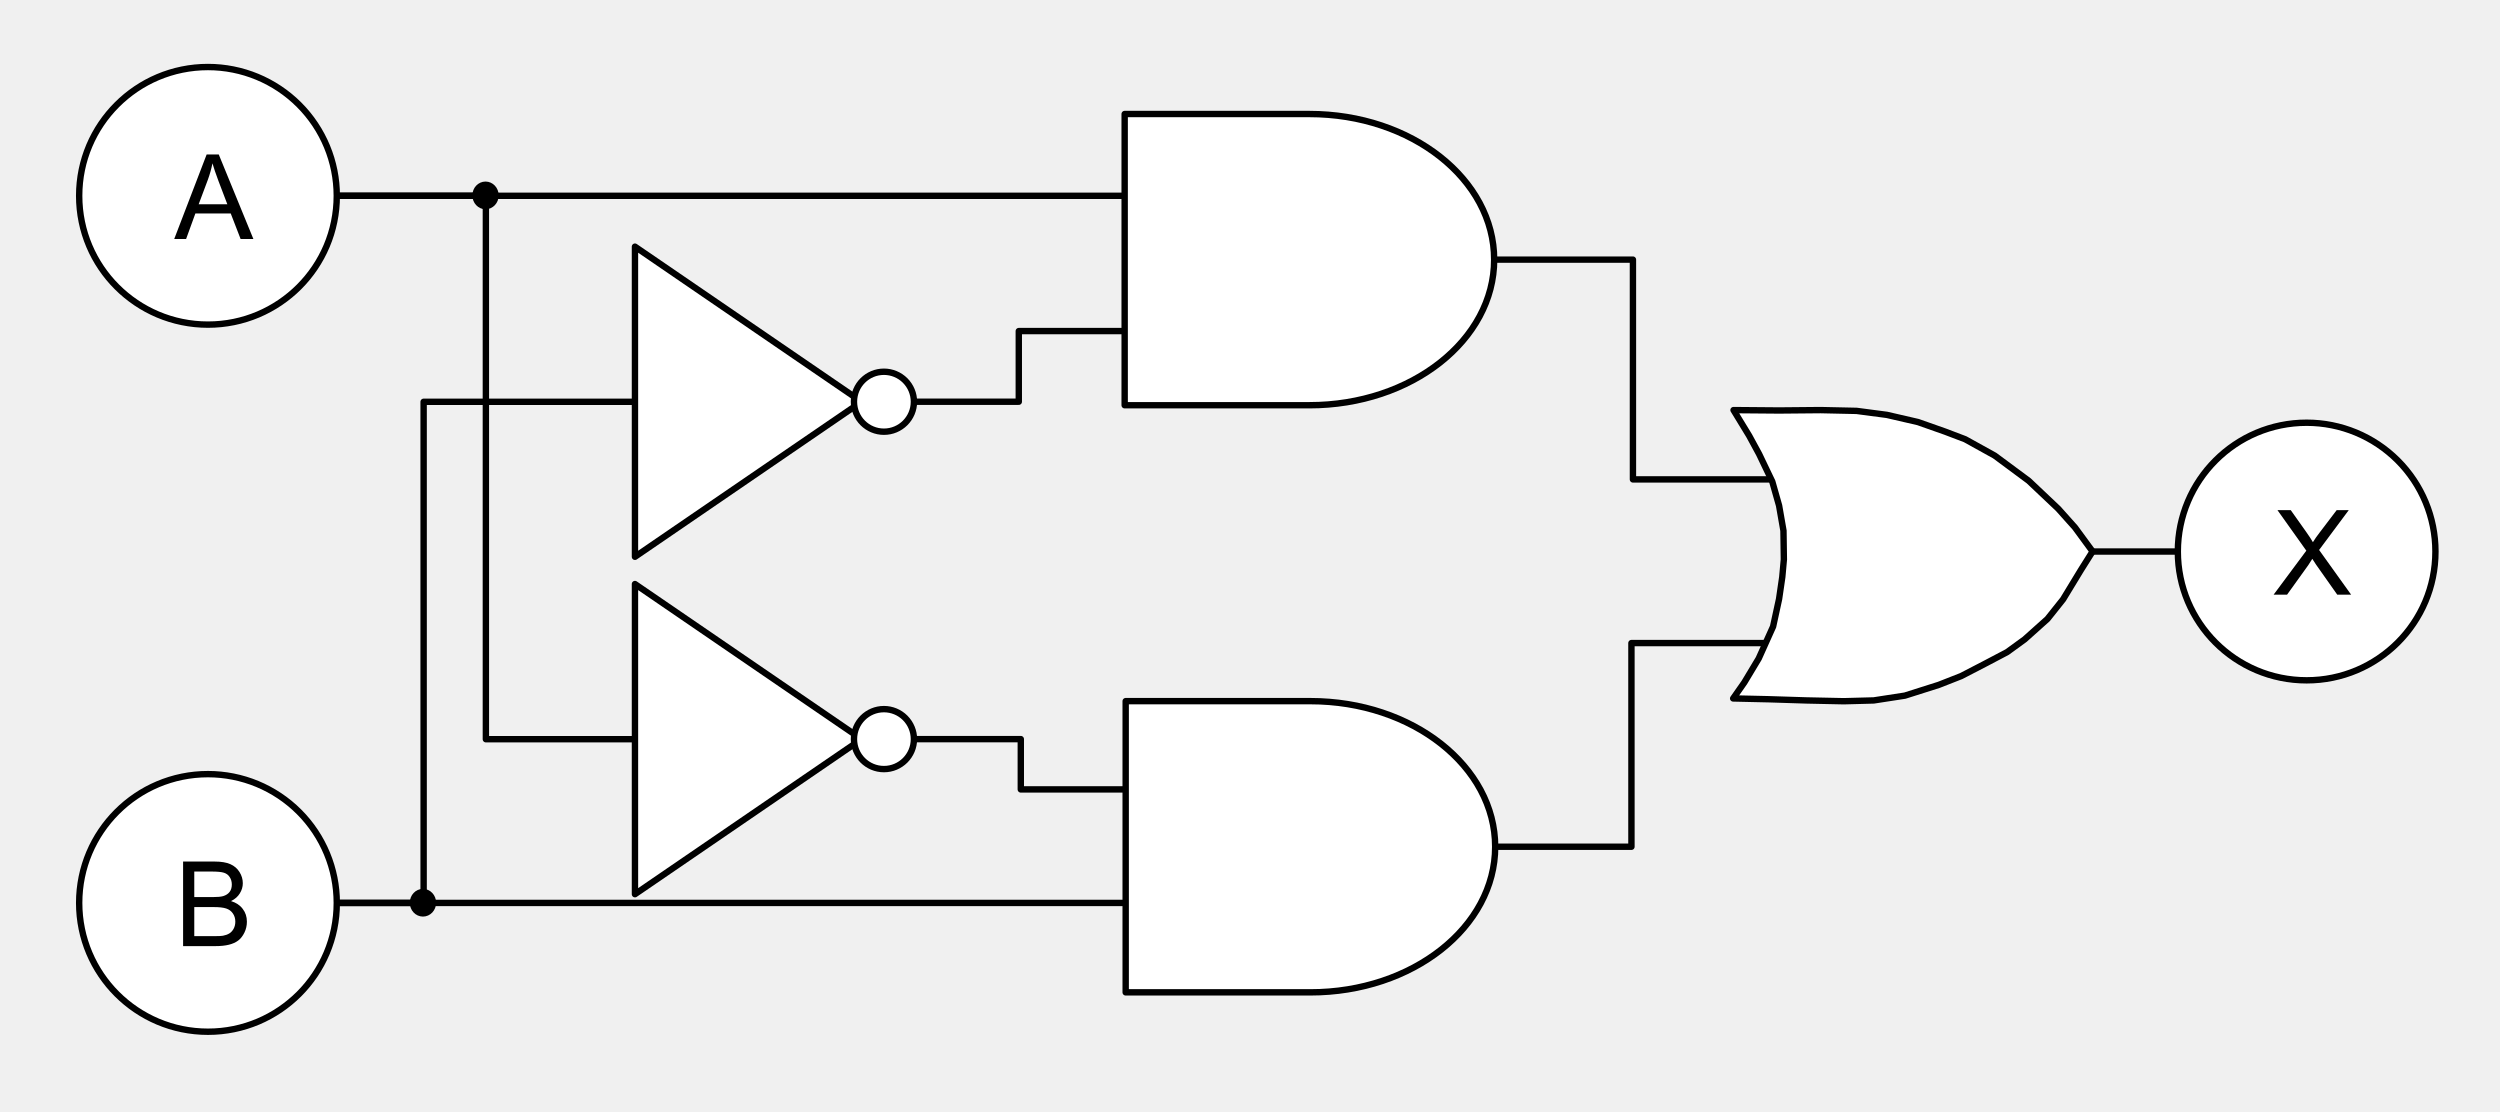
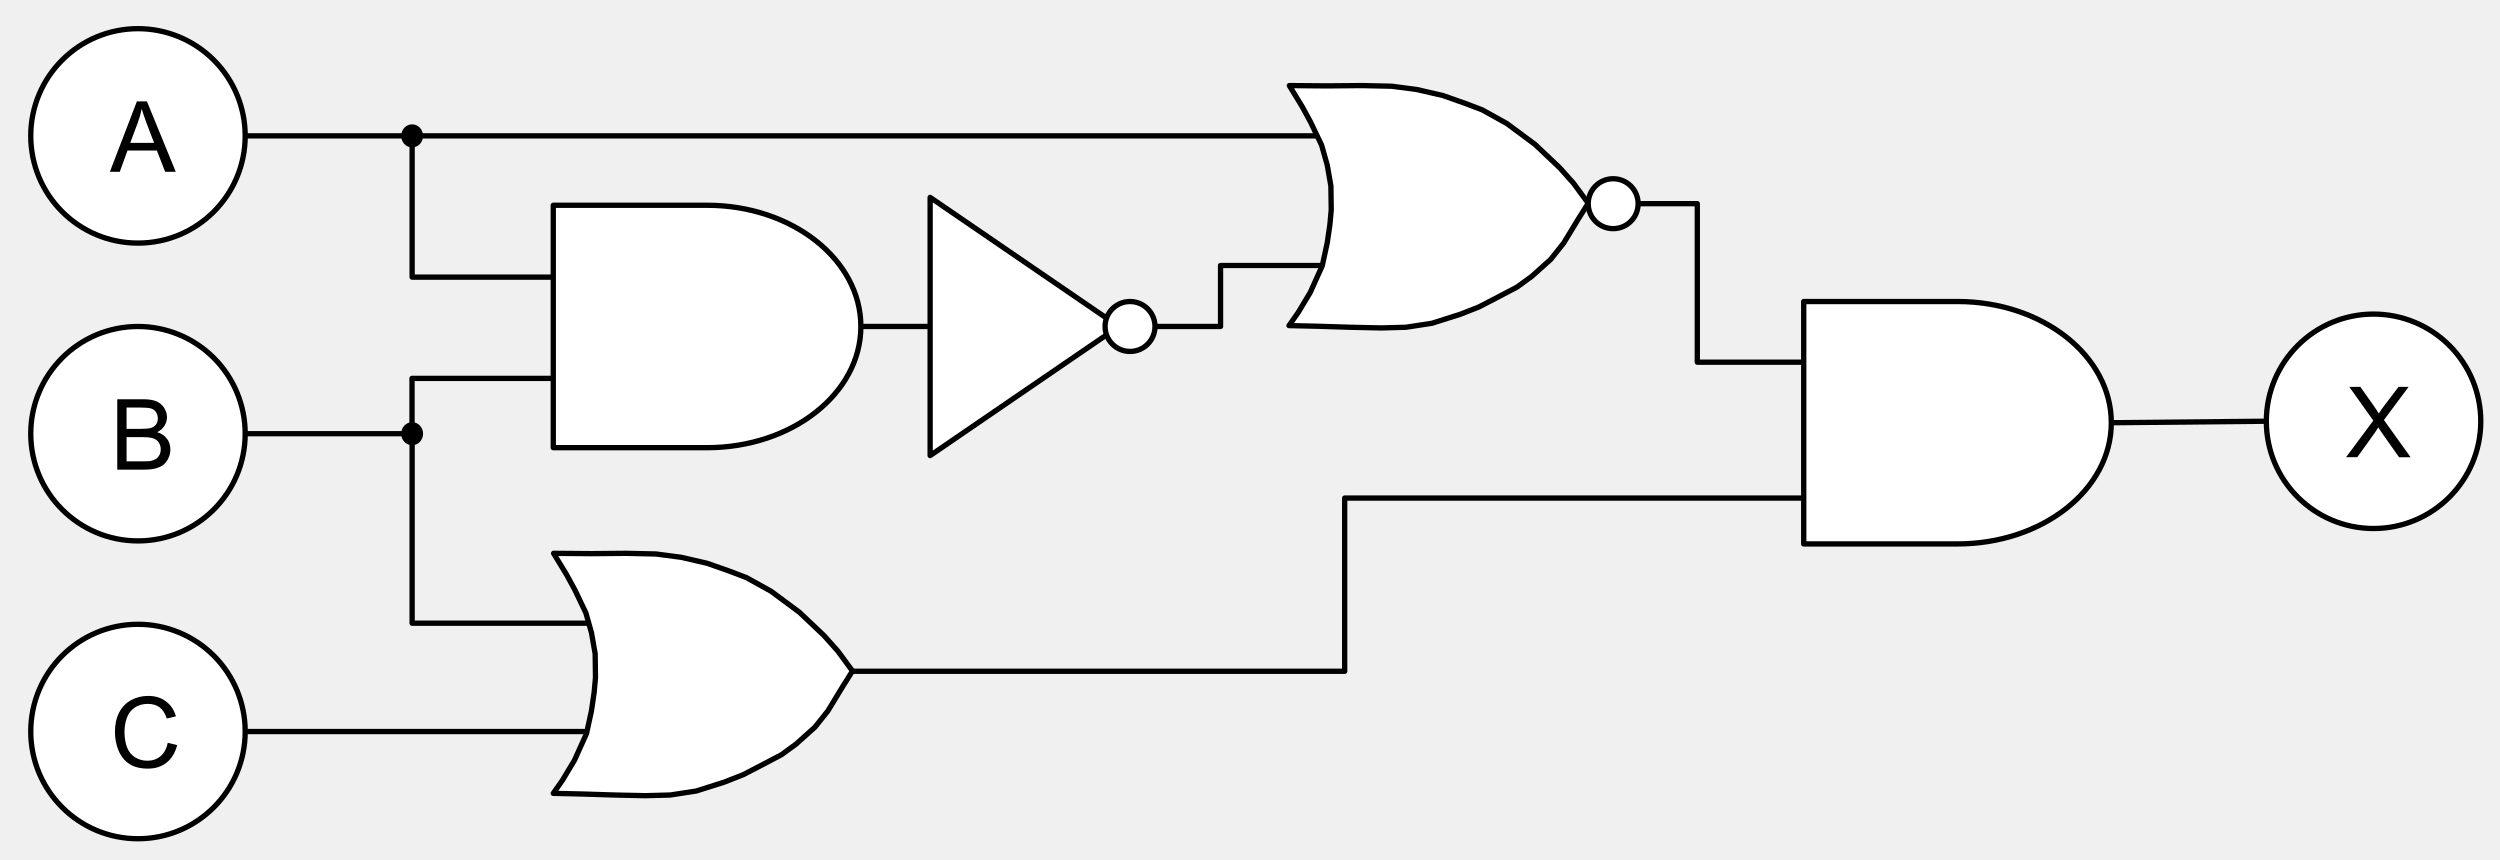
- <svg xmlns="http://www.w3.org/2000/svg" version="1.1" viewBox="0.0 0.0 391.244 173.924" fill="none" stroke="none" stroke-linecap="square" stroke-miterlimit="10">
+ <svg xmlns="http://www.w3.org/2000/svg" version="1.1" viewBox="0.0 0.0 470.0 161.614" fill="none" stroke="none" stroke-linecap="square" stroke-miterlimit="10">
  <clipPath id="p.0">
-     <path d="m0 0l391.244 0l0 173.924l-391.244 0l0 -173.924z" clip-rule="nonzero" />
+     <path d="m0 0l470.0 0l0 161.614l-470.0 0l0 -161.614z" clip-rule="nonzero" />
  </clipPath>
  <g clip-path="url(#p.0)">
-     <path fill="#000000" fill-opacity="0.0" d="m0 0l391.244 0l0 173.924l-391.244 0z" fill-rule="evenodd" />
-     <path fill="#000000" fill-opacity="0.0" d="m52.706 30.646l23.332 0l0 85.039l23.345 0" fill-rule="evenodd" />
-     <path fill="#000000" fill-opacity="0.0" d="m52.706 141.307l13.591 0l0 -78.425l33.087 0" fill-rule="evenodd" />
-     <path fill="#000000" fill-opacity="0.0" d="m143.029 62.869l16.409 0l0 -11.055l16.409 0" fill-rule="evenodd" />
-     <path id="wire-N1-A1" stroke="#000000" stroke-width="1.0" stroke-linejoin="round" stroke-linecap="butt" d="m143.029 62.869l16.409 0l0 -11.055l16.409 0" fill-rule="evenodd" />
-     <path fill="#000000" fill-opacity="0.0" d="m143.029 115.669l16.724 0l0 7.874l16.724 0" fill-rule="evenodd" />
-     <path id="wire-N2-A2" stroke="#000000" stroke-width="1.0" stroke-linejoin="round" stroke-linecap="butt" d="m143.029 115.669l16.724 0l0 7.874l16.724 0" fill-rule="evenodd" />
-     <path fill="#000000" fill-opacity="0.0" d="m233.993 132.514l21.323 0l0 -31.874l21.323 0" fill-rule="evenodd" />
-     <path id="wire-A2-O1" stroke="#000000" stroke-width="1.0" stroke-linejoin="round" stroke-linecap="butt" d="m233.993 132.514l21.323 0l0 -31.874l21.323 0" fill-rule="evenodd" />
-     <path fill="#000000" fill-opacity="0.0" d="m233.834 40.632l21.717 0l0 34.394l21.717 0" fill-rule="evenodd" />
-     <path id="wire-A1-O1" stroke="#000000" stroke-width="1.0" stroke-linejoin="round" stroke-linecap="butt" d="m233.834 40.632l21.717 0l0 34.394l21.717 0" fill-rule="evenodd" />
-     <path fill="#000000" fill-opacity="0.0" d="m52.706 30.646l123.654 0" fill-rule="evenodd" />
-     <g id="wire-A" stroke="#000000" stroke-width="1.0" stroke-linejoin="round" stroke-linecap="butt">
-       <path d="m52.706 30.646l23.332 0l0 85.039l23.345 0" fill-rule="evenodd" />
-       <path d="m52.706 30.646l123.654 0" fill-rule="evenodd" />
-     </g>
-     <path fill="#000000" fill-opacity="0.0" d="m52.706 141.307l123.654 0" fill-rule="evenodd" />
-     <g id="wire-B" stroke="#000000" stroke-width="1.0" stroke-linejoin="round" stroke-linecap="butt">
-       <path d="m52.706 141.307l13.591 0l0 -78.425l33.087 0" fill-rule="evenodd" />
-       <path d="m52.706 141.307l123.654 0" fill-rule="evenodd" />
-     </g>
-     <path fill="#000000" fill-opacity="0.0" d="m327.567 86.312l13.26 0" fill-rule="evenodd" />
-     <path id="wire-O1-X" stroke="#000000" stroke-width="1.0" stroke-linejoin="round" stroke-linecap="butt" d="m327.567 86.312l13.26 0" fill-rule="evenodd" />
-     <path fill="#000000" d="m75.984 32.25l0 0c-0.861 0 -1.559 -0.747 -1.559 -1.669l0 0c0 -0.922 0.698 -1.669 1.559 -1.669l0 0c0.861 0 1.559 0.747 1.559 1.669l0 0c0 0.922 -0.698 1.669 -1.559 1.669z" fill-rule="evenodd" />
-     <path stroke="#000000" stroke-width="1.0" stroke-linejoin="round" stroke-linecap="butt" d="m75.984 32.25l0 0c-0.861 0 -1.559 -0.747 -1.559 -1.669l0 0c0 -0.922 0.698 -1.669 1.559 -1.669l0 0c0.861 0 1.559 0.747 1.559 1.669l0 0c0 0.922 -0.698 1.669 -1.559 1.669z" fill-rule="evenodd" />
-     <path fill="#000000" d="m66.192 142.944l0 0c-0.861 0 -1.559 -0.747 -1.559 -1.669l0 0c0 -0.922 0.698 -1.669 1.559 -1.669l0 0c0.861 0 1.559 0.747 1.559 1.669l0 0c0 0.922 -0.698 1.669 -1.559 1.669z" fill-rule="evenodd" />
-     <path stroke="#000000" stroke-width="1.0" stroke-linejoin="round" stroke-linecap="butt" d="m66.192 142.944l0 0c-0.861 0 -1.559 -0.747 -1.559 -1.669l0 0c0 -0.922 0.698 -1.669 1.559 -1.669l0 0c0.861 0 1.559 0.747 1.559 1.669l0 0c0 0.922 -0.698 1.669 -1.559 1.669z" fill-rule="evenodd" />
-     <path fill="#ffffff" d="m176.007 17.844l28.913 0l0 0c15.968 0 28.913 10.202 28.913 22.787c0 12.585 -12.945 22.787 -28.913 22.787l-28.913 0z" fill-rule="evenodd" />
-     <path id="gate-A1" stroke="#000000" stroke-width="1.0" stroke-linejoin="round" stroke-linecap="butt" d="m176.007 17.844l28.913 0l0 0c15.968 0 28.913 10.202 28.913 22.787c0 12.585 -12.945 22.787 -28.913 22.787l-28.913 0z" fill-rule="evenodd" />
-     <path fill="#ffffff" d="m99.37 38.601l35.465 24.268l-35.465 24.268z" fill-rule="evenodd" />
-     <path stroke="#000000" stroke-width="1.0" stroke-linejoin="round" stroke-linecap="butt" d="m99.37 38.601l35.465 24.268l-35.465 24.268z" fill-rule="evenodd" />
-     <path fill="#ffffff" d="m133.643 62.869l0 0c0 -2.592 2.101 -4.693 4.693 -4.693l0 0c1.245 0 2.438 0.494 3.318 1.375c0.88 0.88 1.375 2.074 1.375 3.318l0 0c0 2.592 -2.101 4.693 -4.693 4.693l0 0c-2.592 0 -4.693 -2.101 -4.693 -4.693z" fill-rule="evenodd" />
-     <path stroke="#000000" stroke-width="1.0" stroke-linejoin="round" stroke-linecap="butt" d="m133.643 62.869l0 0c0 -2.592 2.101 -4.693 4.693 -4.693l0 0c1.245 0 2.438 0.494 3.318 1.375c0.88 0.88 1.375 2.074 1.375 3.318l0 0c0 2.592 -2.101 4.693 -4.693 4.693l0 0c-2.592 0 -4.693 -2.101 -4.693 -4.693z" fill-rule="evenodd" />
-     <path fill="#ffffff" d="m327.484 86.303l-2.751 -3.751l-2.625 -2.937l-4.625 -4.375l-5.312 -3.937l-4.625 -2.562l-3.126 -1.189l-4.249 -1.499l-4.877 -1.126l-4.748 -0.625l-5.625 -0.123l-6.501 0.06l-7.126 -0.06l2.438 4.0l1.562 2.874l2.063 4.312l1.063 3.751l0.688 3.937l0.063 4.499l-0.249 2.751l-0.501 3.438l-0.937 4.312l-2.249 5.0l-2.252 3.751l-1.748 2.499l5.562 0.126l5.874 0.186l5.877 0.126l4.688 -0.126l4.874 -0.751l5.312 -1.685l3.501 -1.375l3.625 -1.877l3.562 -1.874l2.751 -2.0l3.562 -3.189l2.438 -3.06l2.811 -4.625z" fill-rule="evenodd" />
-     <path id="gate-O1" stroke="#000000" stroke-width="1.0" stroke-linejoin="round" stroke-linecap="butt" d="m327.484 86.303l-2.751 -3.751l-2.625 -2.937l-4.625 -4.375l-5.312 -3.937l-4.625 -2.562l-3.126 -1.189l-4.249 -1.499l-4.877 -1.126l-4.748 -0.625l-5.625 -0.123l-6.501 0.06l-7.126 -0.06l2.438 4.0l1.562 2.874l2.063 4.312l1.063 3.751l0.688 3.937l0.063 4.499l-0.249 2.751l-0.501 3.438l-0.937 4.312l-2.249 5.0l-2.252 3.751l-1.748 2.499l5.562 0.126l5.874 0.186l5.877 0.126l4.688 -0.126l4.874 -0.751l5.312 -1.685l3.501 -1.375l3.625 -1.877l3.562 -1.874l2.751 -2.0l3.562 -3.189l2.438 -3.06l2.811 -4.625z" fill-rule="evenodd" />
-     <path fill="#ffffff" d="m99.37 91.402l35.465 24.268l-35.465 24.268z" fill-rule="evenodd" />
-     <path stroke="#000000" stroke-width="1.0" stroke-linejoin="round" stroke-linecap="butt" d="m99.37 91.402l35.465 24.268l-35.465 24.268z" fill-rule="evenodd" />
-     <path fill="#ffffff" d="m133.643 115.669l0 0c0 -2.592 2.101 -4.693 4.693 -4.693l0 0c1.245 0 2.438 0.494 3.318 1.375c0.88 0.88 1.375 2.074 1.375 3.318l0 0c0 2.592 -2.101 4.693 -4.693 4.693l0 0c-2.592 0 -4.693 -2.101 -4.693 -4.693z" fill-rule="evenodd" />
-     <path stroke="#000000" stroke-width="1.0" stroke-linejoin="round" stroke-linecap="butt" d="m133.643 115.669l0 0c0 -2.592 2.101 -4.693 4.693 -4.693l0 0c1.245 0 2.438 0.494 3.318 1.375c0.88 0.88 1.375 2.074 1.375 3.318l0 0c0 2.592 -2.101 4.693 -4.693 4.693l0 0c-2.592 0 -4.693 -2.101 -4.693 -4.693z" fill-rule="evenodd" />
-     <path fill="#ffffff" d="m176.166 109.727l28.913 0l0 0c15.968 0 28.913 10.202 28.913 22.787c0 12.585 -12.945 22.787 -28.913 22.787l-28.913 0z" fill-rule="evenodd" />
-     <path id="gate-A2" stroke="#000000" stroke-width="1.0" stroke-linejoin="round" stroke-linecap="butt" d="m176.166 109.727l28.913 0l0 0c15.968 0 28.913 10.202 28.913 22.787c0 12.585 -12.945 22.787 -28.913 22.787l-28.913 0z" fill-rule="evenodd" />
-     <path fill="#ffffff" d="m12.391 30.646l0 0c0 -11.133 9.025 -20.157 20.157 -20.157l0 0c5.346 0 10.473 2.124 14.253 5.904c3.78 3.78 5.904 8.907 5.904 14.253l0 0c0 11.133 -9.025 20.157 -20.157 20.157l0 0c-11.133 0 -20.157 -9.025 -20.157 -20.157z" fill-rule="evenodd" />
-     <path id="in-A" stroke="#000000" stroke-width="1.0" stroke-linejoin="round" stroke-linecap="butt" d="m12.391 30.646l0 0c0 -11.133 9.025 -20.157 20.157 -20.157l0 0c5.346 0 10.473 2.124 14.253 5.904c3.78 3.78 5.904 8.907 5.904 14.253l0 0c0 11.133 -9.025 20.157 -20.157 20.157l0 0c-11.133 0 -20.157 -9.025 -20.157 -20.157z" fill-rule="evenodd" />
-     <path fill="#000000" d="m27.264 37.404l5.078 -13.234l1.891 0l5.422 13.234l-2.0 0l-1.547 -4.0l-5.531 0l-1.453 4.0l-1.859 0zm3.828 -5.438l4.484 0l-1.391 -3.656q-0.625 -1.672 -0.938 -2.75q-0.25 1.281 -0.703 2.531l-1.453 3.875z" fill-rule="nonzero" />
-     <path fill="#ffffff" d="m12.391 141.307l0 0c0 -11.133 9.025 -20.157 20.157 -20.157l0 0c5.346 0 10.473 2.124 14.253 5.904c3.78 3.78 5.904 8.907 5.904 14.253l0 0c0 11.133 -9.025 20.157 -20.157 20.157l0 0c-11.133 0 -20.157 -9.025 -20.157 -20.157z" fill-rule="evenodd" />
-     <path id="in-B" stroke="#000000" stroke-width="1.0" stroke-linejoin="round" stroke-linecap="butt" d="m12.391 141.307l0 0c0 -11.133 9.025 -20.157 20.157 -20.157l0 0c5.346 0 10.473 2.124 14.253 5.904c3.78 3.78 5.904 8.907 5.904 14.253l0 0c0 11.133 -9.025 20.157 -20.157 20.157l0 0c-11.133 0 -20.157 -9.025 -20.157 -20.157z" fill-rule="evenodd" />
-     <path fill="#000000" d="m28.654 148.065l0 -13.234l4.953 0q1.516 0 2.438 0.406q0.922 0.406 1.438 1.234q0.516 0.828 0.516 1.75q0 0.844 -0.469 1.594q-0.453 0.75 -1.375 1.203q1.188 0.359 1.828 1.219q0.656 0.844 0.656 2.0q0 0.922 -0.391 1.719q-0.391 0.797 -0.969 1.234q-0.578 0.438 -1.453 0.656q-0.875 0.219 -2.125 0.219l-5.047 0zm1.75 -7.672l2.859 0q1.156 0 1.672 -0.156q0.656 -0.203 1.0 -0.656q0.344 -0.453 0.344 -1.156q0 -0.656 -0.328 -1.156q-0.312 -0.5 -0.906 -0.688q-0.578 -0.188 -2.0 -0.188l-2.641 0l0 4.0zm0 6.109l3.297 0q0.844 0 1.188 -0.062q0.594 -0.109 1.0 -0.359q0.406 -0.25 0.672 -0.734q0.266 -0.484 0.266 -1.109q0 -0.75 -0.391 -1.297q-0.375 -0.547 -1.047 -0.766q-0.672 -0.219 -1.922 -0.219l-3.063 0l0 4.547z" fill-rule="nonzero" />
-     <path fill="#ffffff" d="m340.826 86.312l0 0c0 -11.133 9.025 -20.157 20.157 -20.157l0 0c5.346 0 10.473 2.124 14.254 5.904c3.78 3.78 5.904 8.907 5.904 14.253l0 0c0 11.133 -9.025 20.157 -20.158 20.157l0 0c-11.133 0 -20.157 -9.025 -20.157 -20.157z" fill-rule="evenodd" />
-     <path id="out-X" stroke="#000000" stroke-width="1.0" stroke-linejoin="round" stroke-linecap="butt" d="m340.826 86.312l0 0c0 -11.133 9.025 -20.157 20.157 -20.157l0 0c5.346 0 10.473 2.124 14.254 5.904c3.78 3.78 5.904 8.907 5.904 14.253l0 0c0 11.133 -9.025 20.157 -20.158 20.157l0 0c-11.133 0 -20.157 -9.025 -20.157 -20.157z" fill-rule="evenodd" />
-     <path fill="#000000" d="m355.809 93.07l5.125 -6.891l-4.516 -6.344l2.078 0l2.406 3.391q0.75 1.062 1.062 1.625q0.438 -0.719 1.047 -1.5l2.672 -3.516l1.891 0l-4.641 6.234l5.016 7.0l-2.172 0l-3.328 -4.719q-0.281 -0.406 -0.578 -0.891q-0.453 0.719 -0.641 1.0l-3.312 4.609l-2.109 0z" fill-rule="nonzero" />
+     <path fill="#000000" fill-opacity="0.0" d="m0 0l470.0 0l0 161.614l-470.0 0z" fill-rule="evenodd" />
+     <path fill="#000000" fill-opacity="0.0" d="m396.927 79.472l29.134 -0.283" fill-rule="evenodd" />
+     <path id="wire-A2-X" stroke="#000000" stroke-width="1.0" stroke-linejoin="round" stroke-linecap="butt" d="m396.927 79.472l29.134 -0.283" fill-rule="evenodd" />
+     <path fill="#000000" fill-opacity="0.0" d="m161.843 61.377l13.008 0" fill-rule="evenodd" />
+     <path id="wire-A1-N1" stroke="#000000" stroke-width="1.0" stroke-linejoin="round" stroke-linecap="butt" d="m161.843 61.377l13.008 0" fill-rule="evenodd" />
+     <path fill="#000000" fill-opacity="0.0" d="m46.097 25.545l209.291 0" fill-rule="evenodd" />
+     <path id="wire-A-O2" stroke="#000000" stroke-width="1.0" stroke-linejoin="round" stroke-linecap="butt" d="m46.097 25.545l209.291 0" fill-rule="evenodd" />
+     <path fill="#000000" fill-opacity="0.0" d="m77.48 27.216l0 24.882l34.52 0" fill-rule="evenodd" />
+     <path id="wire-A-A1" stroke="#000000" stroke-width="1.0" stroke-linejoin="round" stroke-linecap="butt" d="m77.48 27.216l0 24.882l34.52 0" fill-rule="evenodd" />
+     <path fill="#000000" fill-opacity="0.0" d="m46.096 81.535l31.363 0l0 -10.394l34.023 0" fill-rule="evenodd" />
+     <path id="wire-B-A1" stroke="#000000" stroke-width="1.0" stroke-linejoin="round" stroke-linecap="butt" d="m46.096 81.535l31.363 0l0 -10.394l34.023 0" fill-rule="evenodd" />
+     <path fill="#000000" fill-opacity="0.0" d="m77.48 83.205l0 33.953l40.315 0" fill-rule="evenodd" />
+     <path id="wire-B-O1" stroke="#000000" stroke-width="1.0" stroke-linejoin="round" stroke-linecap="butt" d="m77.48 83.205l0 33.953l40.315 0" fill-rule="evenodd" />
+     <path fill="#000000" fill-opacity="0.0" d="m46.097 137.524l74.898 0" fill-rule="evenodd" />
+     <path id="wire-C-O1" stroke="#000000" stroke-width="1.0" stroke-linejoin="round" stroke-linecap="butt" d="m46.097 137.524l74.898 0" fill-rule="evenodd" />
+     <path fill="#000000" fill-opacity="0.0" d="m217.139 61.378l12.323 0l0 -11.465l25.566 0" fill-rule="evenodd" />
+     <path id="wire-N1-O2" stroke="#000000" stroke-width="1.0" stroke-linejoin="round" stroke-linecap="butt" d="m217.139 61.378l12.323 0l0 -11.465l25.566 0" fill-rule="evenodd" />
+     <path fill="#000000" fill-opacity="0.0" d="m307.97 38.294l11.122 0l0 29.795l29.256 0" fill-rule="evenodd" />
+     <path id="wire-O2-A2" stroke="#000000" stroke-width="1.0" stroke-linejoin="round" stroke-linecap="butt" d="m307.97 38.294l11.122 0l0 29.795l29.256 0" fill-rule="evenodd" />
+     <path fill="#000000" fill-opacity="0.0" d="m153.538 126.199l99.26 0l0 -32.567l99.26 0" fill-rule="evenodd" />
+     <path id="wire-O1-A2" stroke="#000000" stroke-width="1.0" stroke-linejoin="round" stroke-linecap="butt" d="m153.538 126.199l99.26 0l0 -32.567l99.26 0" fill-rule="evenodd" />
+     <path fill="#000000" d="m77.48 27.216l0 0c-0.861 0 -1.559 -0.747 -1.559 -1.669l0 0c0 -0.922 0.698 -1.669 1.559 -1.669l0 0c0.861 0 1.559 0.747 1.559 1.669l0 0c0 0.922 -0.698 1.669 -1.559 1.669z" fill-rule="evenodd" />
+     <path stroke="#000000" stroke-width="1.0" stroke-linejoin="round" stroke-linecap="butt" d="m77.48 27.216l0 0c-0.861 0 -1.559 -0.747 -1.559 -1.669l0 0c0 -0.922 0.698 -1.669 1.559 -1.669l0 0c0.861 0 1.559 0.747 1.559 1.669l0 0c0 0.922 -0.698 1.669 -1.559 1.669z" fill-rule="evenodd" />
+     <path fill="#000000" d="m77.48 83.205l0 0c-0.861 0 -1.559 -0.747 -1.559 -1.669l0 0c0 -0.922 0.698 -1.669 1.559 -1.669l0 0c0.861 0 1.559 0.747 1.559 1.669l0 0c0 0.922 -0.698 1.669 -1.559 1.669z" fill-rule="evenodd" />
+     <path stroke="#000000" stroke-width="1.0" stroke-linejoin="round" stroke-linecap="butt" d="m77.48 83.205l0 0c-0.861 0 -1.559 -0.747 -1.559 -1.669l0 0c0 -0.922 0.698 -1.669 1.559 -1.669l0 0c0.861 0 1.559 0.747 1.559 1.669l0 0c0 0.922 -0.698 1.669 -1.559 1.669z" fill-rule="evenodd" />
+     <path fill="#ffffff" d="m339.1 56.684l28.913 0l0 0c15.968 0 28.913 10.202 28.913 22.787c0 12.585 -12.945 22.787 -28.913 22.787l-28.913 0z" fill-rule="evenodd" />
+     <path stroke="#000000" stroke-width="1.0" stroke-linejoin="round" stroke-linecap="butt" d="m339.1 56.684l28.913 0l0 0c15.968 0 28.913 10.202 28.913 22.787c0 12.585 -12.945 22.787 -28.913 22.787l-28.913 0z" fill-rule="evenodd" />
+     <path fill="#ffffff" d="m160.265 126.15l-2.751 -3.751l-2.625 -2.937l-4.625 -4.375l-5.312 -3.937l-4.625 -2.562l-3.126 -1.189l-4.249 -1.499l-4.877 -1.126l-4.748 -0.625l-5.625 -0.123l-6.501 0.06l-7.126 -0.06l2.438 4.0l1.562 2.874l2.063 4.312l1.063 3.751l0.688 3.937l0.063 4.499l-0.249 2.751l-0.501 3.438l-0.937 4.312l-2.249 5.0l-2.252 3.751l-1.748 2.499l5.562 0.126l5.874 0.186l5.877 0.126l4.688 -0.126l4.874 -0.751l5.312 -1.685l3.501 -1.375l3.625 -1.877l3.562 -1.874l2.751 -2.0l3.562 -3.189l2.438 -3.06l2.811 -4.625z" fill-rule="evenodd" />
+     <path stroke="#000000" stroke-width="1.0" stroke-linejoin="round" stroke-linecap="butt" d="m160.265 126.15l-2.751 -3.751l-2.625 -2.937l-4.625 -4.375l-5.312 -3.937l-4.625 -2.562l-3.126 -1.189l-4.249 -1.499l-4.877 -1.126l-4.748 -0.625l-5.625 -0.123l-6.501 0.06l-7.126 -0.06l2.438 4.0l1.562 2.874l2.063 4.312l1.063 3.751l0.688 3.937l0.063 4.499l-0.249 2.751l-0.501 3.438l-0.937 4.312l-2.249 5.0l-2.252 3.751l-1.748 2.499l5.562 0.126l5.874 0.186l5.877 0.126l4.688 -0.126l4.874 -0.751l5.312 -1.685l3.501 -1.375l3.625 -1.877l3.562 -1.874l2.751 -2.0l3.562 -3.189l2.438 -3.06l2.811 -4.625z" fill-rule="evenodd" />
+     <path fill="#ffffff" d="m174.866 37.11l35.465 24.268l-35.465 24.268z" fill-rule="evenodd" />
+     <path stroke="#000000" stroke-width="1.0" stroke-linejoin="round" stroke-linecap="butt" d="m174.866 37.11l35.465 24.268l-35.465 24.268z" fill-rule="evenodd" />
+     <path fill="#ffffff" d="m298.584 38.212l-2.751 -3.751l-2.625 -2.937l-4.625 -4.375l-5.312 -3.937l-4.625 -2.562l-3.126 -1.189l-4.249 -1.499l-4.877 -1.126l-4.748 -0.625l-5.625 -0.123l-6.501 0.06l-7.126 -0.06l2.438 4.0l1.562 2.874l2.063 4.312l1.063 3.751l0.688 3.937l0.063 4.499l-0.249 2.751l-0.501 3.438l-0.937 4.312l-2.249 5.0l-2.252 3.751l-1.748 2.499l5.562 0.126l5.874 0.186l5.877 0.126l4.688 -0.126l4.874 -0.751l5.312 -1.685l3.501 -1.375l3.625 -1.877l3.562 -1.874l2.751 -2.0l3.562 -3.189l2.438 -3.06l2.811 -4.625z" fill-rule="evenodd" />
+     <path stroke="#000000" stroke-width="1.0" stroke-linejoin="round" stroke-linecap="butt" d="m298.584 38.212l-2.751 -3.751l-2.625 -2.937l-4.625 -4.375l-5.312 -3.937l-4.625 -2.562l-3.126 -1.189l-4.249 -1.499l-4.877 -1.126l-4.748 -0.625l-5.625 -0.123l-6.501 0.06l-7.126 -0.06l2.438 4.0l1.562 2.874l2.063 4.312l1.063 3.751l0.688 3.937l0.063 4.499l-0.249 2.751l-0.501 3.438l-0.937 4.312l-2.249 5.0l-2.252 3.751l-1.748 2.499l5.562 0.126l5.874 0.186l5.877 0.126l4.688 -0.126l4.874 -0.751l5.312 -1.685l3.501 -1.375l3.625 -1.877l3.562 -1.874l2.751 -2.0l3.562 -3.189l2.438 -3.06l2.811 -4.625z" fill-rule="evenodd" />
+     <path fill="#ffffff" d="m104.016 38.59l28.913 0l0 0c15.968 0 28.913 10.202 28.913 22.787c0 12.585 -12.945 22.787 -28.913 22.787l-28.913 0z" fill-rule="evenodd" />
+     <path stroke="#000000" stroke-width="1.0" stroke-linejoin="round" stroke-linecap="butt" d="m104.016 38.59l28.913 0l0 0c15.968 0 28.913 10.202 28.913 22.787c0 12.585 -12.945 22.787 -28.913 22.787l-28.913 0z" fill-rule="evenodd" />
+     <path fill="#ffffff" d="m207.753 61.378l0 0c0 -2.592 2.101 -4.693 4.693 -4.693l0 0c1.245 0 2.438 0.494 3.318 1.375c0.88 0.88 1.375 2.074 1.375 3.318l0 0c0 2.592 -2.101 4.693 -4.693 4.693l0 0c-2.592 0 -4.693 -2.101 -4.693 -4.693z" fill-rule="evenodd" />
+     <path stroke="#000000" stroke-width="1.0" stroke-linejoin="round" stroke-linecap="butt" d="m207.753 61.378l0 0c0 -2.592 2.101 -4.693 4.693 -4.693l0 0c1.245 0 2.438 0.494 3.318 1.375c0.88 0.88 1.375 2.074 1.375 3.318l0 0c0 2.592 -2.101 4.693 -4.693 4.693l0 0c-2.592 0 -4.693 -2.101 -4.693 -4.693z" fill-rule="evenodd" />
+     <path fill="#ffffff" d="m298.584 38.294l0 0c0 -2.592 2.101 -4.693 4.693 -4.693l0 0c1.245 0 2.438 0.494 3.318 1.375c0.88 0.88 1.375 2.074 1.375 3.318l0 0c0 2.592 -2.101 4.693 -4.693 4.693l0 0c-2.592 0 -4.693 -2.101 -4.693 -4.693z" fill-rule="evenodd" />
+     <path stroke="#000000" stroke-width="1.0" stroke-linejoin="round" stroke-linecap="butt" d="m298.584 38.294l0 0c0 -2.592 2.101 -4.693 4.693 -4.693l0 0c1.245 0 2.438 0.494 3.318 1.375c0.88 0.88 1.375 2.074 1.375 3.318l0 0c0 2.592 -2.101 4.693 -4.693 4.693l0 0c-2.592 0 -4.693 -2.101 -4.693 -4.693z" fill-rule="evenodd" />
+     <path fill="#ffffff" d="m426.072 79.203l0 0c0 -11.133 9.025 -20.157 20.157 -20.157l0 0c5.346 0 10.473 2.124 14.253 5.904c3.78 3.78 5.904 8.907 5.904 14.253l0 0c0 11.133 -9.025 20.157 -20.157 20.157l0 0c-11.133 0 -20.157 -9.025 -20.157 -20.157z" fill-rule="evenodd" />
+     <path id="out-X" stroke="#000000" stroke-width="1.0" stroke-linejoin="round" stroke-linecap="butt" d="m426.072 79.203l0 0c0 -11.133 9.025 -20.157 20.157 -20.157l0 0c5.346 0 10.473 2.124 14.253 5.904c3.78 3.78 5.904 8.907 5.904 14.253l0 0c0 11.133 -9.025 20.157 -20.157 20.157l0 0c-11.133 0 -20.157 -9.025 -20.157 -20.157z" fill-rule="evenodd" />
+     <path fill="#000000" d="m441.054 85.961l5.125 -6.891l-4.516 -6.344l2.078 0l2.406 3.391q0.75 1.062 1.062 1.625q0.438 -0.719 1.047 -1.5l2.672 -3.516l1.891 0l-4.641 6.234l5.016 7.0l-2.172 0l-3.328 -4.719q-0.281 -0.406 -0.578 -0.891q-0.453 0.719 -0.641 1.0l-3.312 4.609l-2.109 0z" fill-rule="nonzero" />
+     <path fill="#ffffff" d="m5.782 25.545l0 0c0 -11.133 9.025 -20.157 20.157 -20.157l0 0c5.346 0 10.473 2.124 14.253 5.904c3.78 3.78 5.904 8.907 5.904 14.253l0 0c0 11.133 -9.025 20.157 -20.157 20.157l0 0c-11.133 0 -20.157 -9.025 -20.157 -20.157z" fill-rule="evenodd" />
+     <path id="in-A" stroke="#000000" stroke-width="1.0" stroke-linejoin="round" stroke-linecap="butt" d="m5.782 25.545l0 0c0 -11.133 9.025 -20.157 20.157 -20.157l0 0c5.346 0 10.473 2.124 14.253 5.904c3.78 3.78 5.904 8.907 5.904 14.253l0 0c0 11.133 -9.025 20.157 -20.157 20.157l0 0c-11.133 0 -20.157 -9.025 -20.157 -20.157z" fill-rule="evenodd" />
+     <path fill="#000000" d="m20.655 32.303l5.078 -13.234l1.891 0l5.422 13.234l-2.0 0l-1.547 -4.0l-5.531 0l-1.453 4.0l-1.859 0zm3.828 -5.438l4.484 0l-1.391 -3.656q-0.625 -1.672 -0.938 -2.75q-0.25 1.281 -0.703 2.531l-1.453 3.875z" fill-rule="nonzero" />
+     <path fill="#ffffff" d="m5.781 81.535l0 0c0 -11.133 9.025 -20.157 20.157 -20.157l0 0c5.346 0 10.473 2.124 14.253 5.904c3.78 3.78 5.904 8.907 5.904 14.253l0 0c0 11.133 -9.025 20.157 -20.157 20.157l0 0c-11.133 0 -20.157 -9.025 -20.157 -20.157z" fill-rule="evenodd" />
+     <path id="in-B" stroke="#000000" stroke-width="1.0" stroke-linejoin="round" stroke-linecap="butt" d="m5.781 81.535l0 0c0 -11.133 9.025 -20.157 20.157 -20.157l0 0c5.346 0 10.473 2.124 14.253 5.904c3.78 3.78 5.904 8.907 5.904 14.253l0 0c0 11.133 -9.025 20.157 -20.157 20.157l0 0c-11.133 0 -20.157 -9.025 -20.157 -20.157z" fill-rule="evenodd" />
+     <path fill="#000000" d="m22.045 88.293l0 -13.234l4.953 0q1.516 0 2.438 0.406q0.922 0.406 1.438 1.234q0.516 0.828 0.516 1.75q0 0.844 -0.469 1.594q-0.453 0.75 -1.375 1.203q1.188 0.359 1.828 1.219q0.656 0.844 0.656 2.0q0 0.922 -0.391 1.719q-0.391 0.797 -0.969 1.234q-0.578 0.438 -1.453 0.656q-0.875 0.219 -2.125 0.219l-5.047 0zm1.75 -7.672l2.859 0q1.156 0 1.672 -0.156q0.656 -0.203 1.0 -0.656q0.344 -0.453 0.344 -1.156q0 -0.656 -0.328 -1.156q-0.312 -0.5 -0.906 -0.688q-0.578 -0.188 -2.0 -0.188l-2.641 0l0 4.0zm0 6.109l3.297 0q0.844 0 1.188 -0.062q0.594 -0.109 1.0 -0.359q0.406 -0.25 0.672 -0.734q0.266 -0.484 0.266 -1.109q0 -0.75 -0.391 -1.297q-0.375 -0.547 -1.047 -0.766q-0.672 -0.219 -1.922 -0.219l-3.062 0l0 4.547z" fill-rule="nonzero" />
+     <path fill="#ffffff" d="m5.782 137.524l0 0c0 -11.133 9.025 -20.157 20.157 -20.157l0 0c5.346 0 10.473 2.124 14.253 5.904c3.78 3.78 5.904 8.907 5.904 14.253l0 0c0 11.133 -9.025 20.157 -20.157 20.157l0 0c-11.133 0 -20.157 -9.025 -20.157 -20.157z" fill-rule="evenodd" />
+     <path id="in-C" stroke="#000000" stroke-width="1.0" stroke-linejoin="round" stroke-linecap="butt" d="m5.782 137.524l0 0c0 -11.133 9.025 -20.157 20.157 -20.157l0 0c5.346 0 10.473 2.124 14.253 5.904c3.78 3.78 5.904 8.907 5.904 14.253l0 0c0 11.133 -9.025 20.157 -20.157 20.157l0 0c-11.133 0 -20.157 -9.025 -20.157 -20.157z" fill-rule="evenodd" />
+     <path fill="#000000" d="m31.545 139.642l1.766 0.438q-0.562 2.156 -2 3.297q-1.422 1.125 -3.484 1.125q-2.141 0 -3.484 -0.859q-1.344 -0.875 -2.047 -2.516q-0.688 -1.656 -0.688 -3.562q0 -2.062 0.781 -3.594q0.797 -1.547 2.25 -2.344q1.469 -0.797 3.219 -0.797q1.984 0 3.328 1.016q1.359 1.0 1.891 2.828l-1.719 0.406q-0.469 -1.438 -1.344 -2.094q-0.875 -0.656 -2.203 -0.656q-1.516 0 -2.547 0.734q-1.016 0.719 -1.438 1.953q-0.422 1.234 -0.422 2.547q0 1.688 0.484 2.953q0.5 1.25 1.531 1.875q1.047 0.625 2.266 0.625q1.469 0 2.484 -0.844q1.016 -0.859 1.375 -2.531z" fill-rule="nonzero" />
  </g>
</svg>
